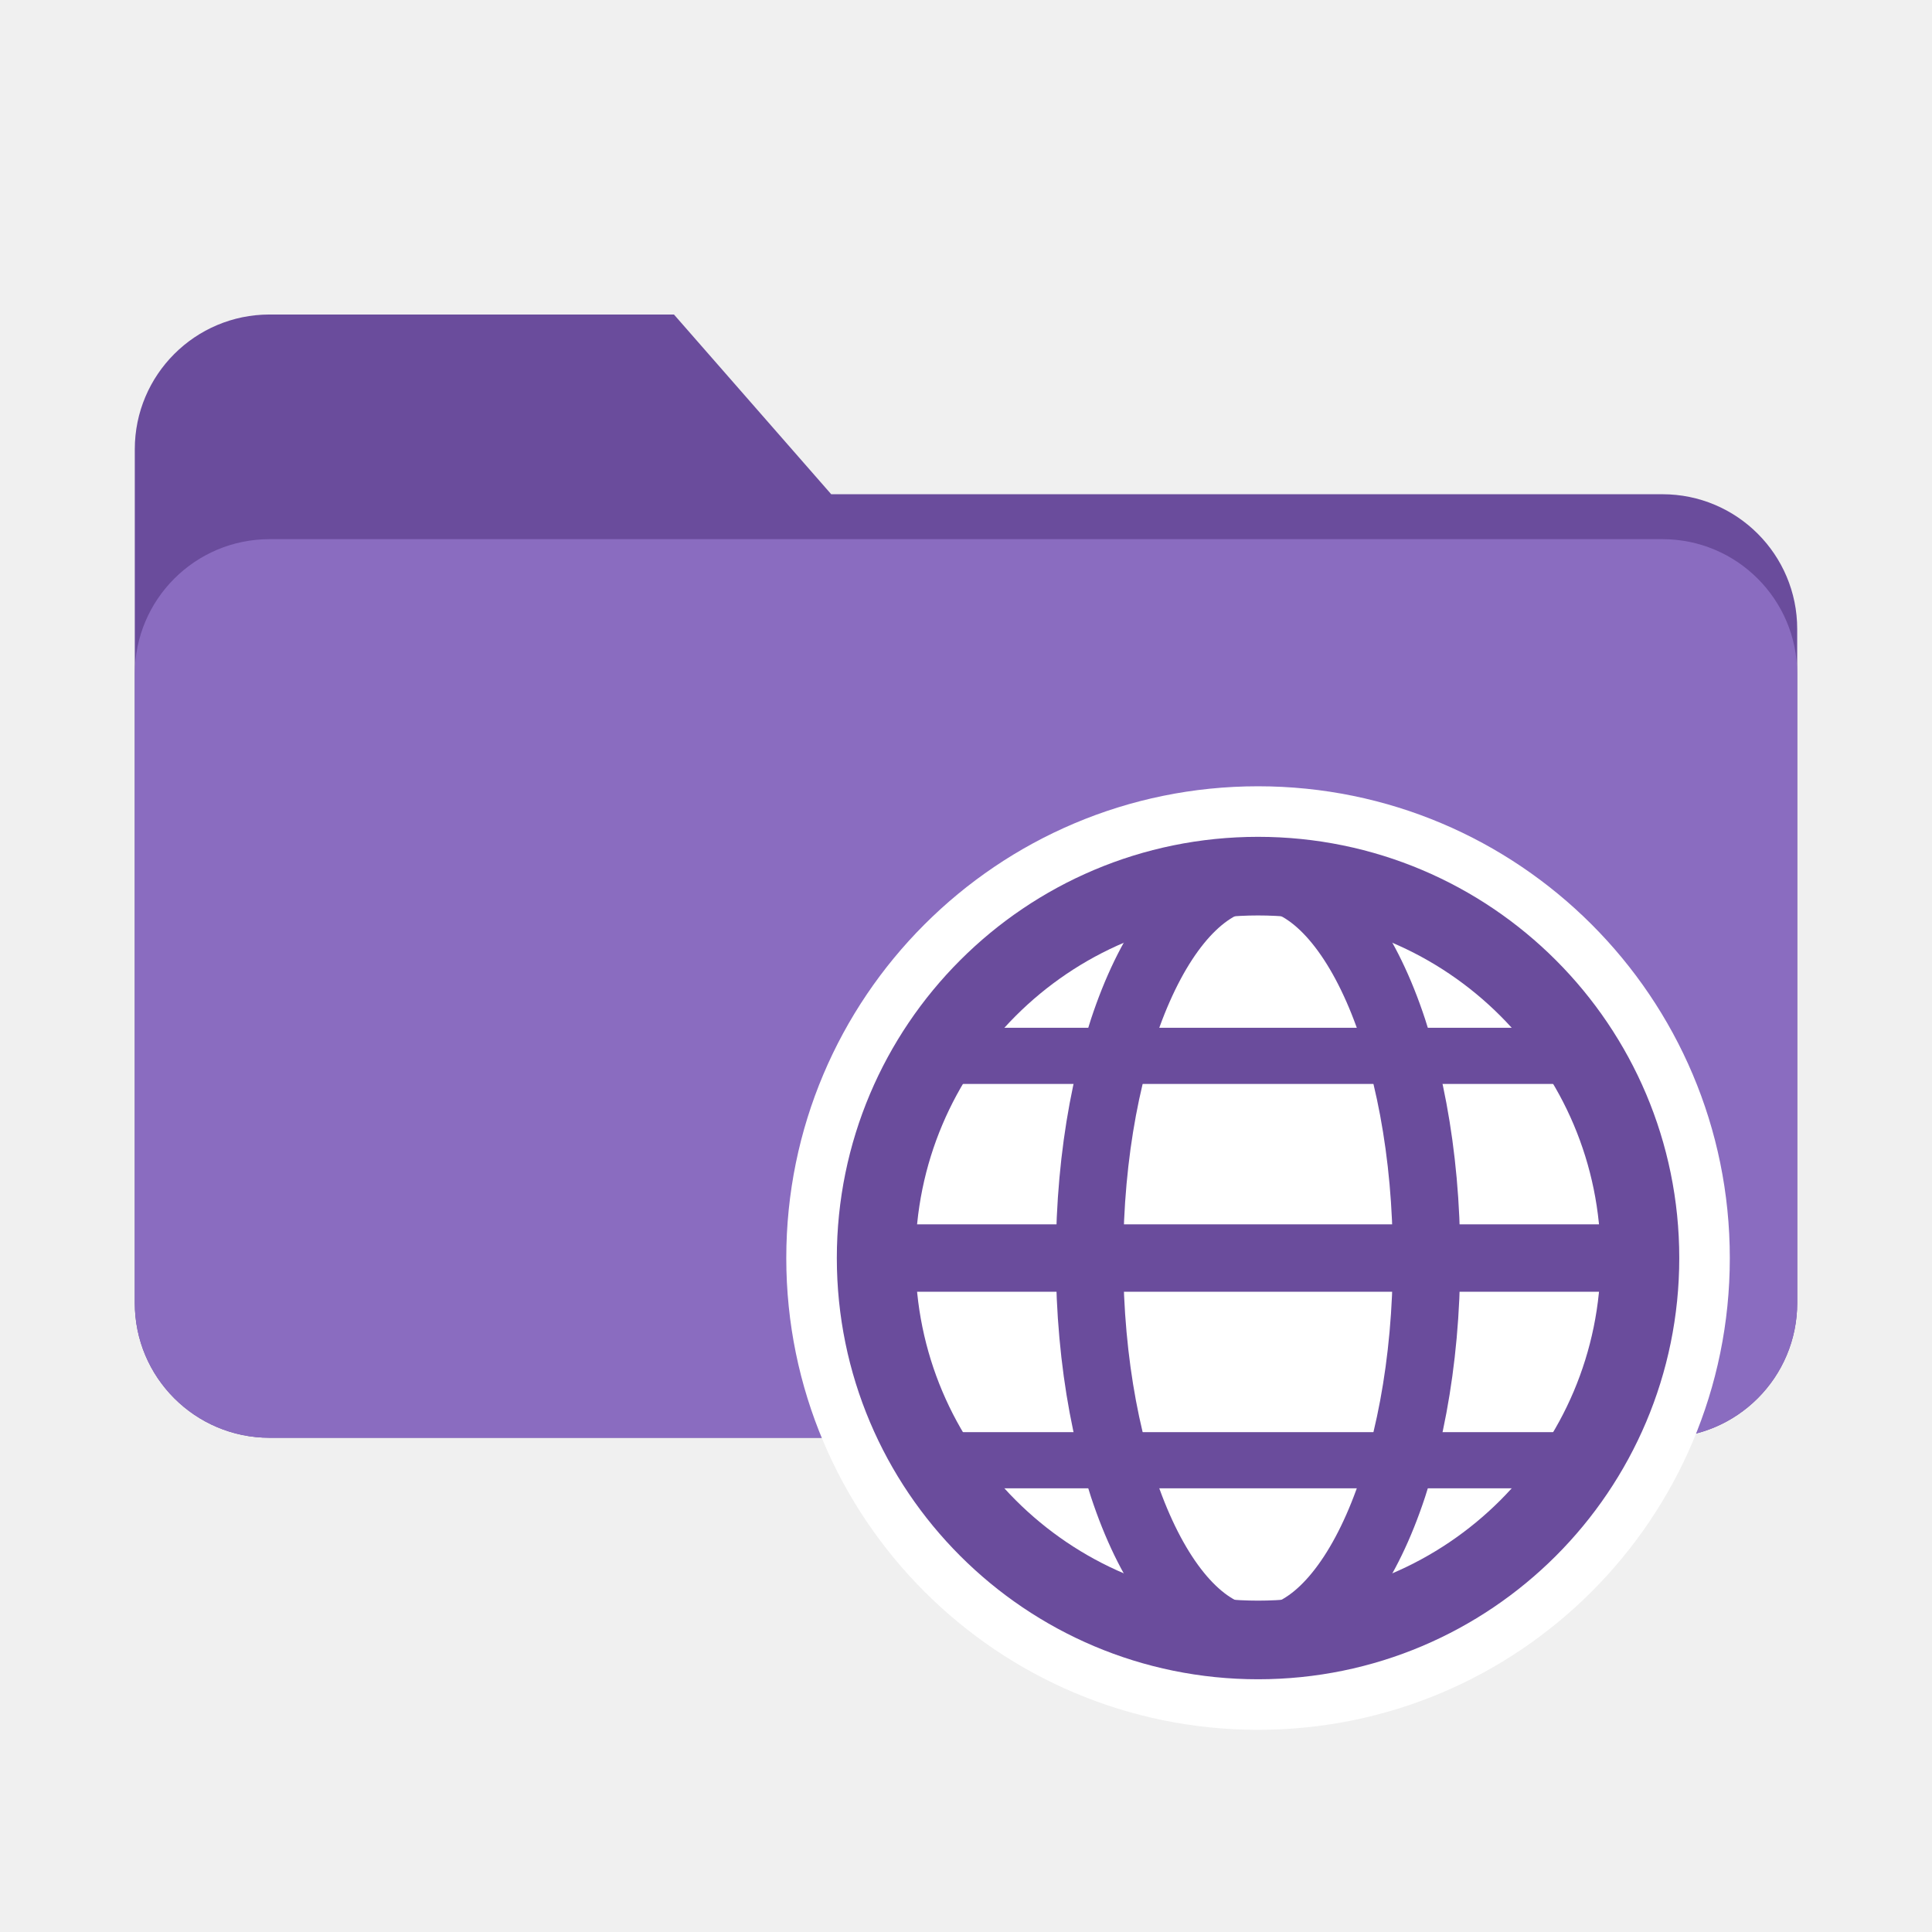
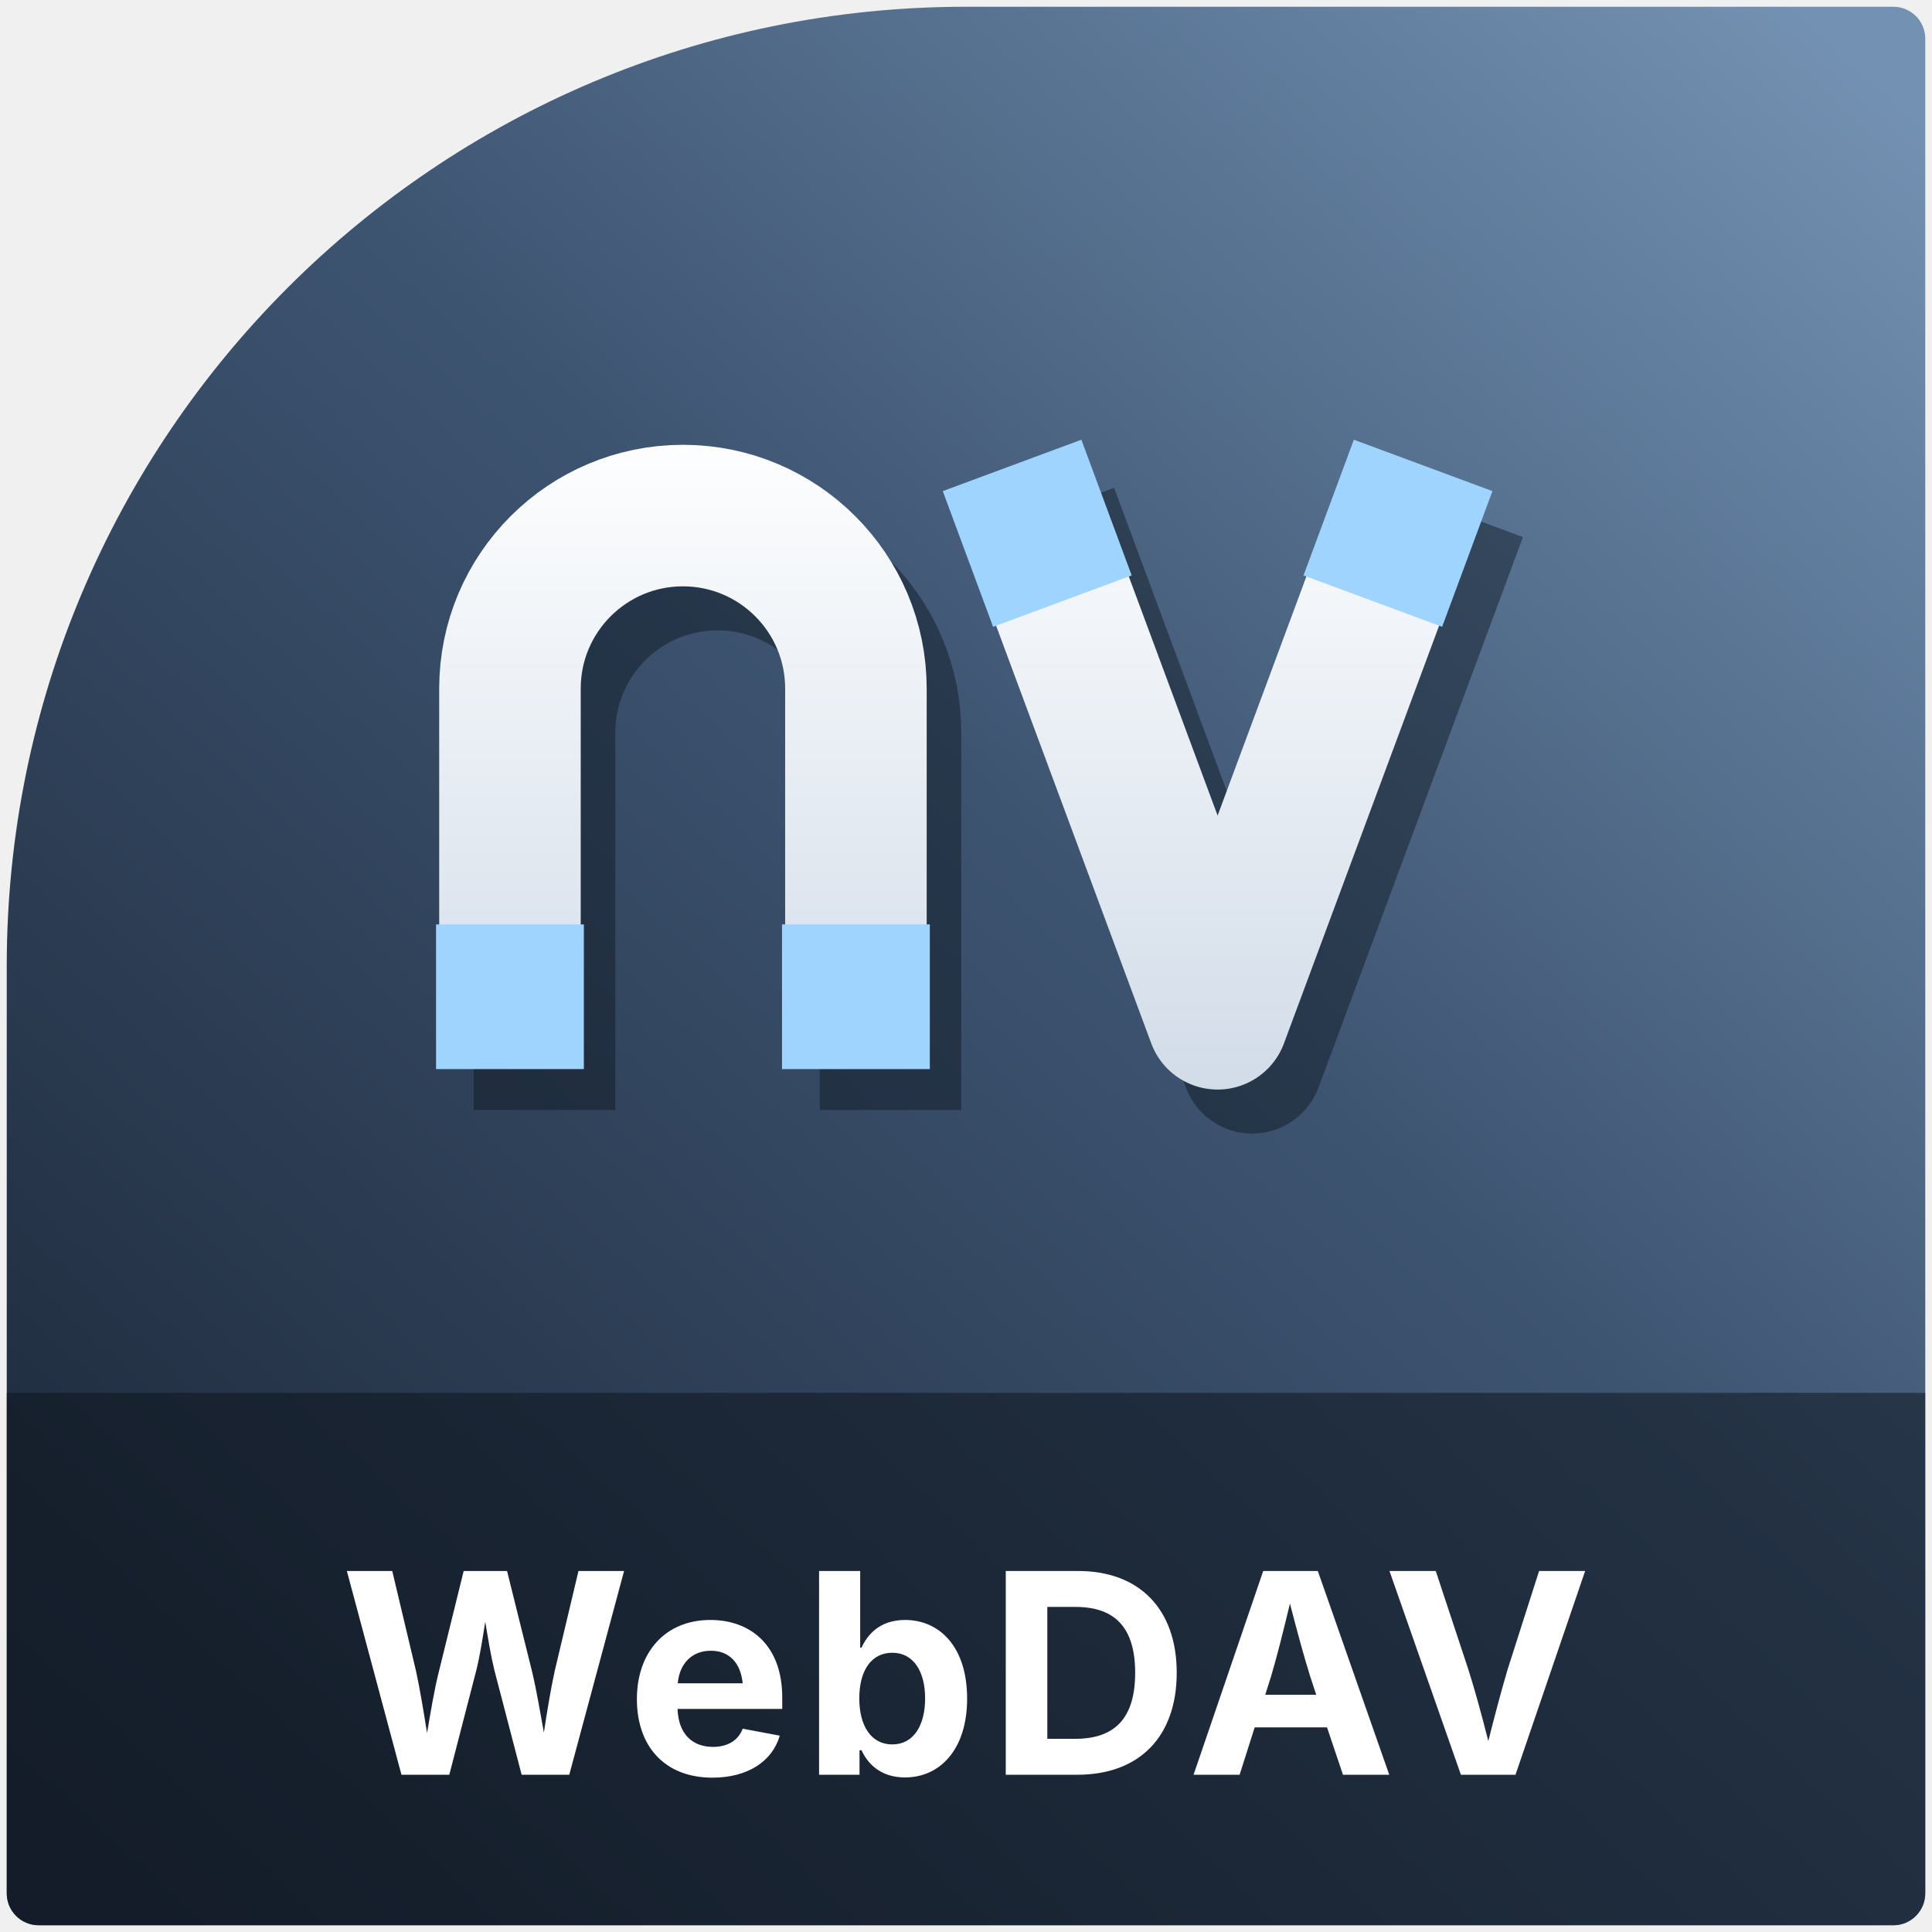
<svg xmlns="http://www.w3.org/2000/svg" width="86" height="86" viewBox="0 0 86 86">
-   <path d="M6 20 a6 6 0 0 1 6 -6 h18 l7 8 h37 a6 6 0 0 1 6 6 v30 a6 6 0 0 1 -6 6 h-62 a6 6 0 0 1 -6 -6 z" fill="#6a4c9c" />
-   <path d="M6 30 a6 6 0 0 1 6 -6 h62 a6 6 0 0 1 6 6 v28 a6 6 0 0 1 -6 6 h-62 a6 6 0 0 1 -6 -6 z" fill="#8a6cc0" />
-   <circle cx="56" cy="56" r="21" fill="#ffffff" />
-   <circle cx="56" cy="56" r="17" fill="none" stroke="#6a4c9c" stroke-width="3.5" />
-   <ellipse cx="56" cy="56" rx="7.5" ry="17" fill="none" stroke="#6a4c9c" stroke-width="3" />
-   <line x1="39" y1="56" x2="73" y2="56" stroke="#6a4c9c" stroke-width="3" />
-   <line x1="42" y1="47" x2="70" y2="47" stroke="#6a4c9c" stroke-width="2.5" />
-   <line x1="42" y1="65" x2="70" y2="65" stroke="#6a4c9c" stroke-width="2.5" />
+   <defs>
+     <linearGradient id="ground" x1="6" y1="84" x2="82" y2="2" gradientUnits="userSpaceOnUse">
+       <stop offset="0" stop-color="#1b2636" />
+       <stop offset="0.55" stop-color="#3d5471" />
+       <stop offset="1" stop-color="#7391b2" />
+     </linearGradient>
+     <linearGradient id="steel" x1="43" y1="24" x2="43" y2="68" gradientUnits="userSpaceOnUse">
+       <stop offset="0" stop-color="#ffffff" />
+       <stop offset="1" stop-color="#d0dbe8" />
+     </linearGradient>
+   </defs>
+   <path d="M43 .3H84.28A1.42 1.42 0 0 1 85.7 1.72V84.28A1.42 1.42 0 0 1 84.28 85.7H1.72A1.42 1.42 0 0 1 .3 84.28V43A42.7 42.7 0 0 1 43 .3Z" fill="url(#ground)" />
+   <path d="M.3 62H85.7V84.28A1.42 1.42 0 0 1 84.28 85.7H1.72A1.42 1.42 0 0 1 .3 84.28Z" fill="#0d141d" fill-opacity="0.55" />
+   <g transform="translate(12.20 1.95) scale(0.7)" fill="none" stroke-width="9">
+     <g transform="translate(2.2 2.8)" stroke="#0d141d" stroke-opacity="0.45">
+       <path d="M15 65V41a11 11 0 0 1 22 0V65" />
+       <path d="M47 27 60 62 73 27" stroke-linejoin="round" />
+     </g>
+     <g stroke="url(#steel)">
+       <path d="M15 65V41a11 11 0 0 1 22 0V65" />
+       <path d="M47 27 60 62 73 27" stroke-linejoin="round" />
+     </g>
+     <path d="M15 65.2V56M37 65.2V56M46.93 26.81 50.13 35.44M73.07 26.81 69.87 35.44" stroke="#9fd4ff" stroke-width="9.4" />
+   </g>
+   <path fill="#ffffff" d="M17.87 79H20L21.2 74.36C21.37 73.67 21.48 72.95 21.6 72.19C21.73 72.97 21.85 73.71 22.01 74.36L23.22 79H25.34L27.78 69.93H25.75L24.69 74.39C24.51 75.22 24.35 76.19 24.21 77.12C24.04 76.19 23.88 75.22 23.68 74.39L22.57 69.93H20.64L19.54 74.39C19.33 75.22 19.17 76.21 19.01 77.14C18.86 76.21 18.7 75.22 18.52 74.39L17.46 69.93H15.44ZM31.71 79.13C33.29 79.13 34.38 78.4 34.71 77.26L33.06 76.95C32.86 77.48 32.38 77.76 31.74 77.76C30.82 77.76 30.2 77.19 30.16 76.07H34.82V75.56C34.82 73.23 33.4 72.11 31.62 72.11C29.63 72.11 28.35 73.53 28.35 75.63C28.35 77.78 29.63 79.13 31.71 79.13ZM30.17 74.93C30.24 74.09 30.77 73.48 31.64 73.48C32.48 73.48 32.97 74.04 33.06 74.93ZM40.28 79.12C41.85 79.12 43.05 77.87 43.05 75.61C43.05 73.28 41.8 72.11 40.29 72.11C39.13 72.11 38.6 72.8 38.35 73.34H38.29V69.93H36.46V79H38.26V77.91H38.35C38.6 78.46 39.16 79.12 40.28 79.12ZM39.72 77.65C38.78 77.65 38.25 76.83 38.25 75.6C38.25 74.37 38.78 73.57 39.72 73.57C40.67 73.57 41.18 74.41 41.18 75.6C41.18 76.8 40.67 77.65 39.72 77.65ZM47.96 79C50.72 79 52.38 77.3 52.38 74.46C52.38 71.63 50.72 69.93 47.99 69.93H44.77V79ZM46.62 77.4V71.53H47.88C49.61 71.53 50.53 72.43 50.53 74.46C50.53 76.5 49.61 77.4 47.87 77.4ZM53.13 79H55.18L55.85 76.89H59.07L59.78 79H61.84L58.66 69.93H56.23ZM56.32 75.44 56.58 74.62C56.85 73.71 57.12 72.63 57.42 71.38C57.74 72.62 58.03 73.69 58.32 74.62L58.59 75.44ZM65.03 79H67.46L70.56 69.93H68.51L67.11 74.31C66.84 75.22 66.56 76.27 66.25 77.5C65.94 76.28 65.65 75.22 65.36 74.31L63.91 69.93H61.85Z" />
</svg>
